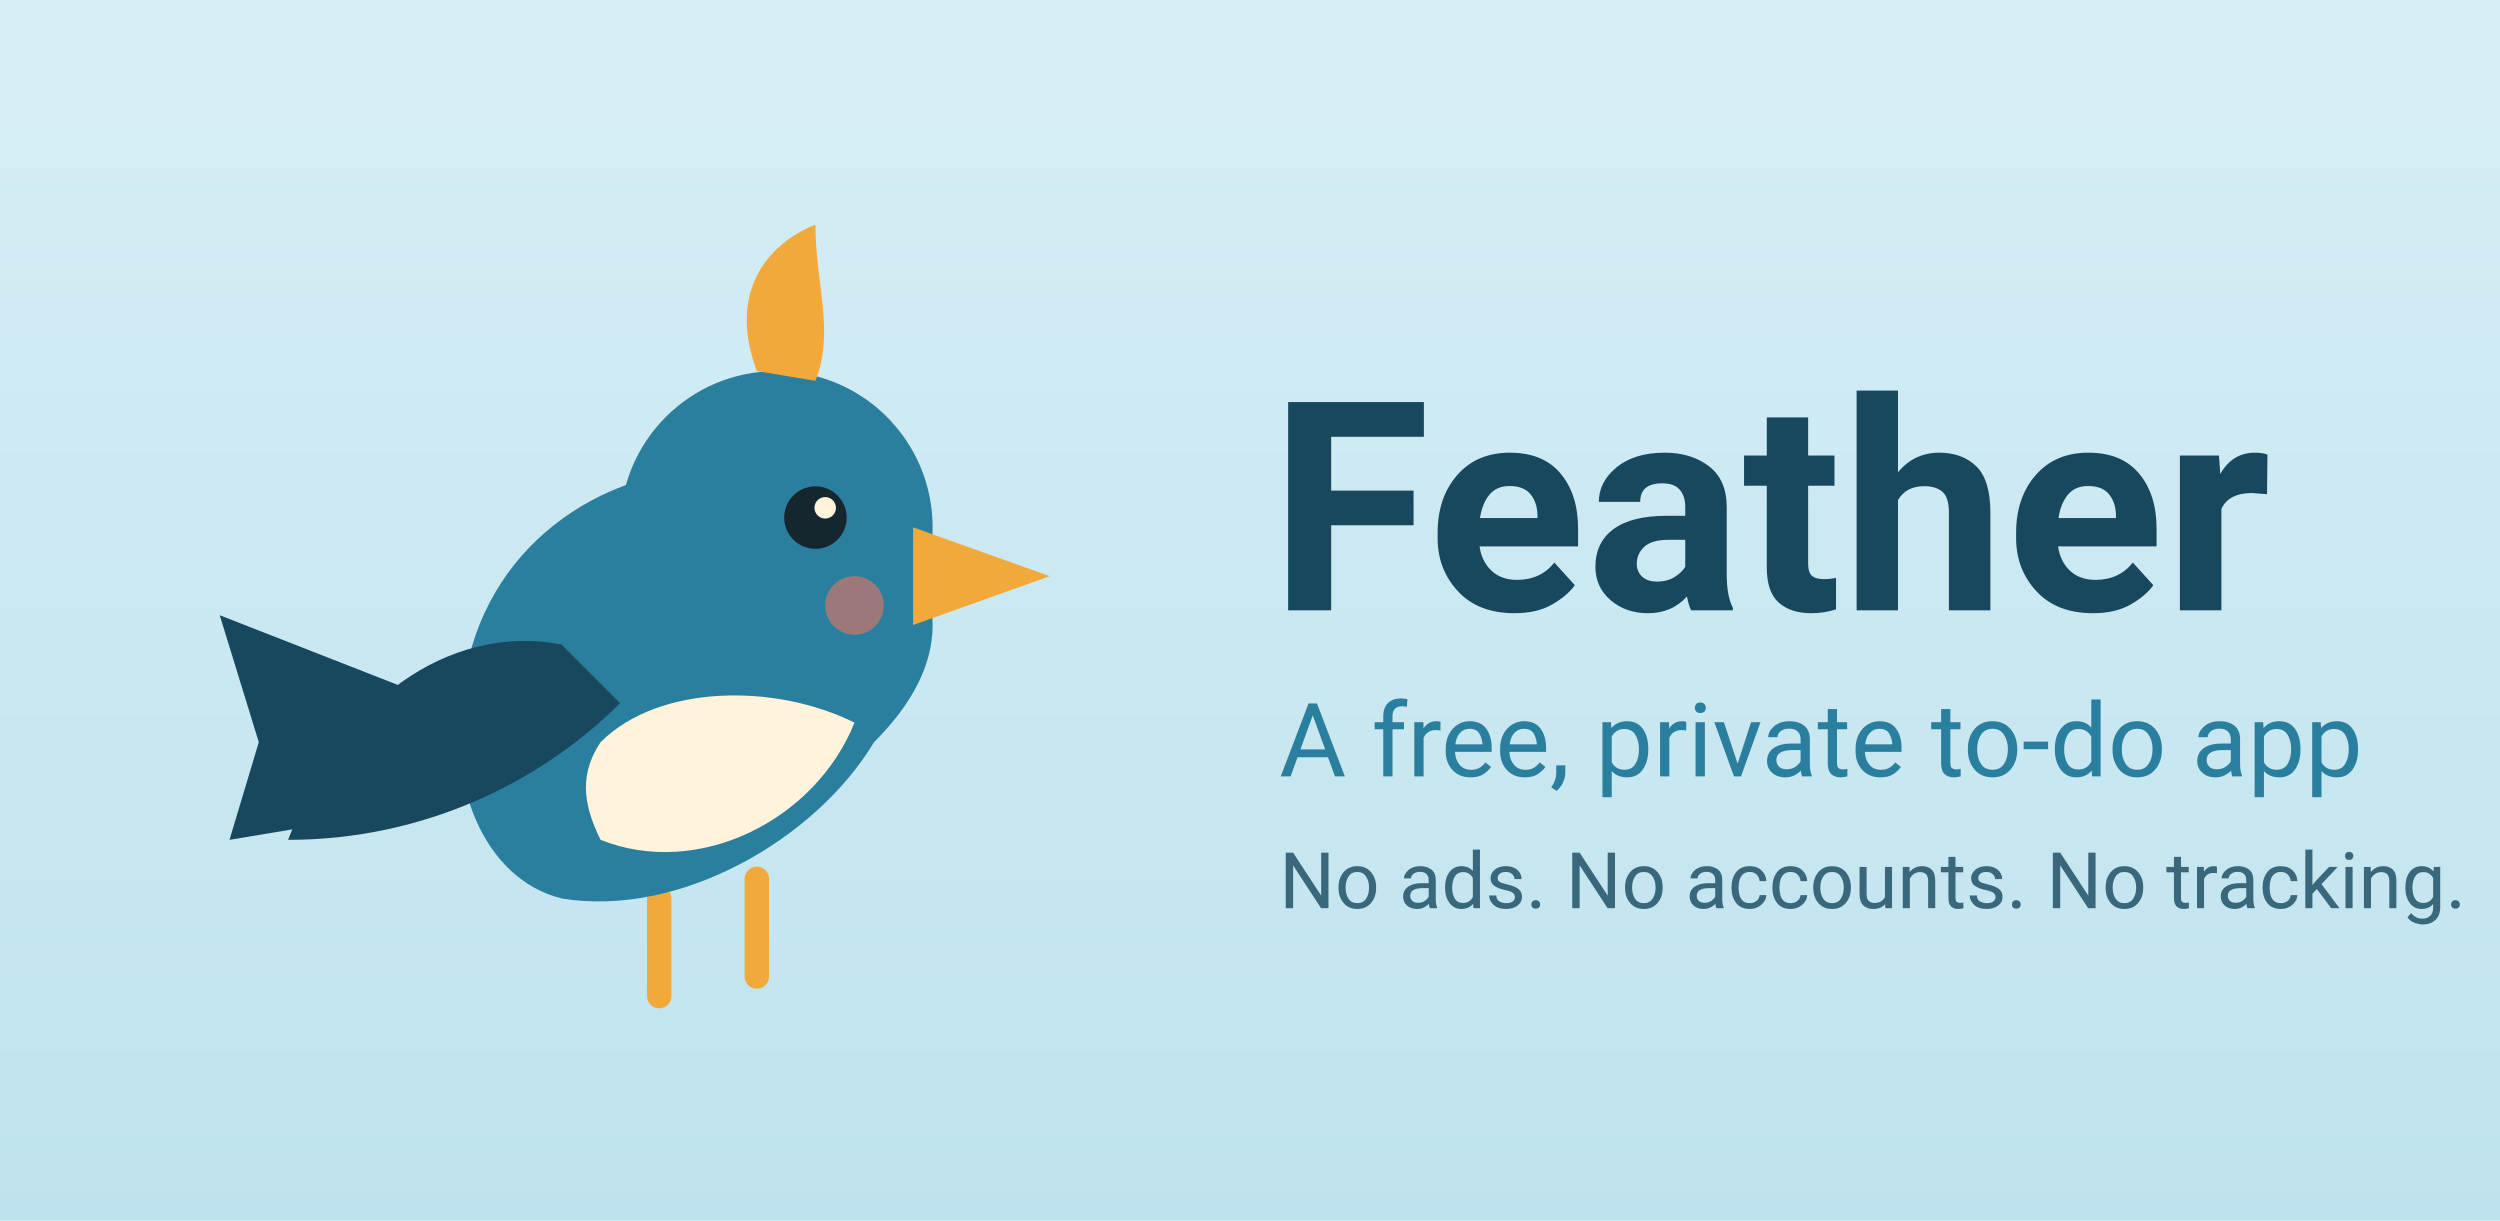
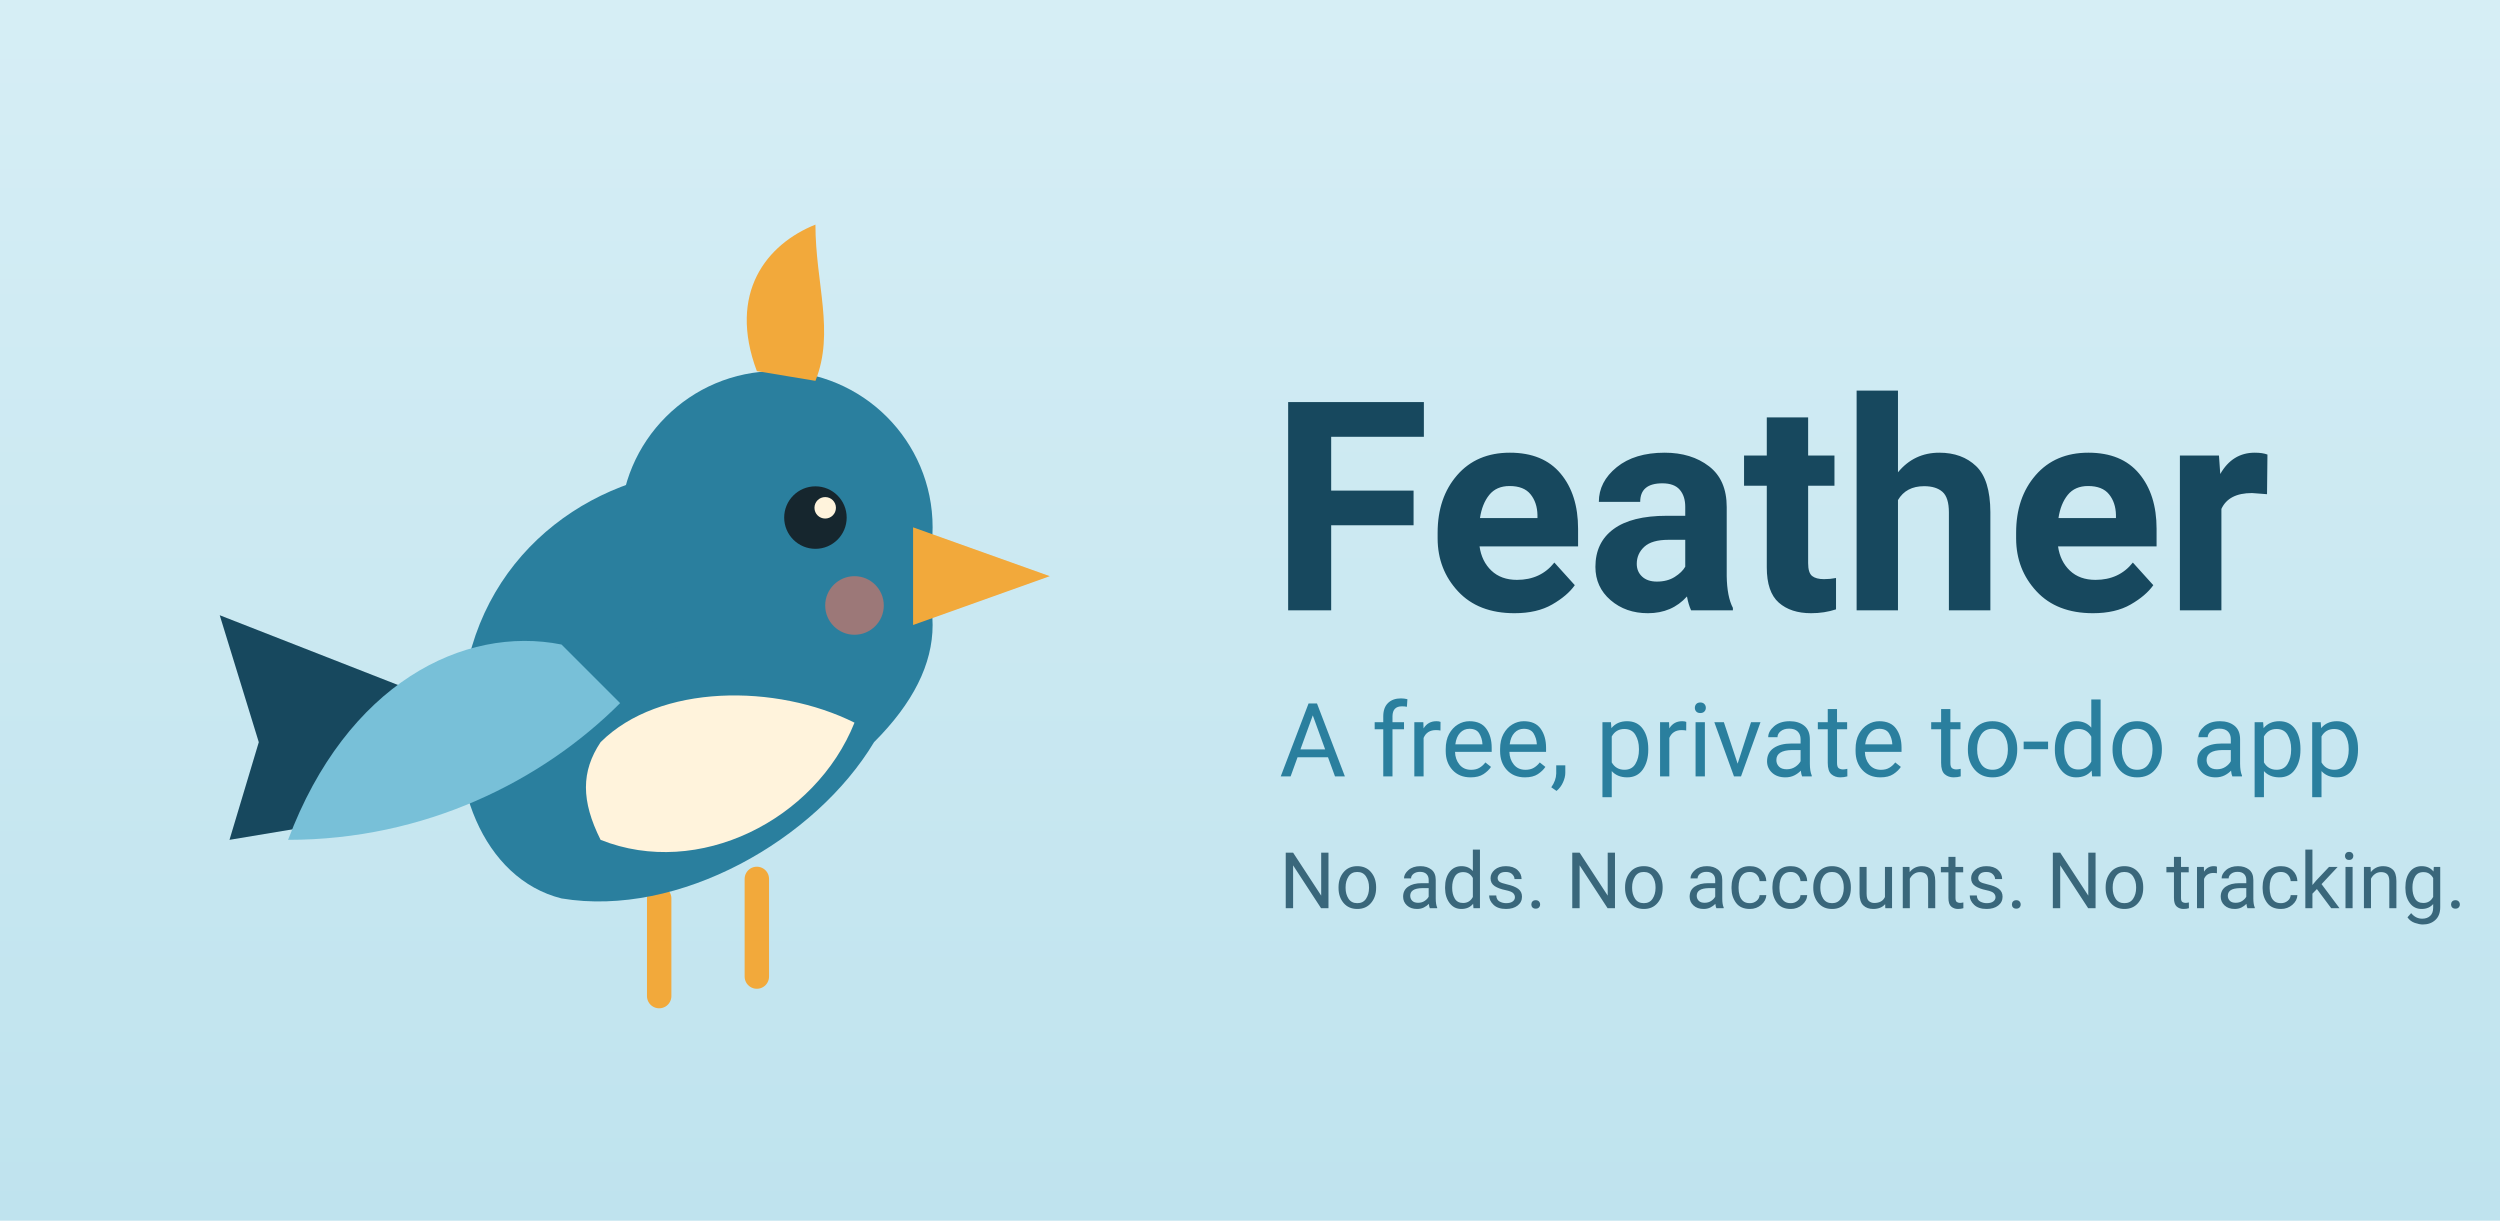
<svg xmlns="http://www.w3.org/2000/svg" width="1024" height="500" viewBox="0 0 1024 500">
  <defs>
    <linearGradient id="sky" x1="0" y1="0" x2="0" y2="1">
      <stop offset="0" stop-color="#D6EEF5" />
      <stop offset="1" stop-color="#BFE3EE" />
    </linearGradient>
  </defs>
  <rect width="1024" height="500" fill="url(#sky)" />
  <g transform="translate(70 64) scale(4)">
    <path d="M50,76 L50,86" stroke="#F2A93B" stroke-width="2.5" stroke-linecap="round" fill="none" />
    <path d="M60,74 L60,84" stroke="#F2A93B" stroke-width="2.5" stroke-linecap="round" fill="none" />
    <path d="M28,56 L5,47 L9,60 L6,70 L30,66 Z" fill="#17485E" />
    <path d="M30,54 C32,40 44,32 56,32 C68,32 78,38 78,48 C78,52 76,56 72,60 C66,70 52,78 40,76 C32,74 28,64 30,54 Z" fill="#2A7F9E" />
    <path d="M78,38 A16,16 0 1,1 46,38 A16,16 0 1,1 78,38 Z" fill="#2A7F9E" />
    <path d="M44,60 C50,54 62,54 70,58 C66,68 54,74 44,70 C42,66 42,63 44,60 Z" fill="#FFF3DC" />
-     <path d="M40,50 C30,48 18,54 12,70 C26,70 38,64 46,56 Z" fill="#17485E" />
+     <path d="M40,50 C30,48 18,54 12,70 C26,70 38,64 46,56 Z" fill="#78C0D8" />
    <path d="M76,38 L90,43 L76,48 Z" fill="#F2A93B" />
    <path d="M60,22 C57,14 61,9 66,7 C66,13 68,18 66,23 Z" fill="#F2A93B" />
    <circle cx="70" cy="46" r="3" fill="#E8735F" fill-opacity="0.6" />
    <circle cx="66" cy="37" r="3.2" fill="#16262E" />
    <circle cx="67" cy="36" r="1.1" fill="#FFF3DC" />
  </g>
  <text x="520" y="250" font-family="Roboto, 'Segoe UI', Helvetica, Arial, sans-serif" font-size="120" font-weight="700" fill="#17485E">Feather</text>
  <text x="524" y="318" font-family="Roboto, 'Segoe UI', Helvetica, Arial, sans-serif" font-size="42" fill="#2A7F9E">A free, private to-do app</text>
  <text x="524" y="372" font-family="Roboto, 'Segoe UI', Helvetica, Arial, sans-serif" font-size="32" fill="#17485E" fill-opacity="0.8">No ads. No accounts. No tracking.</text>
</svg>
